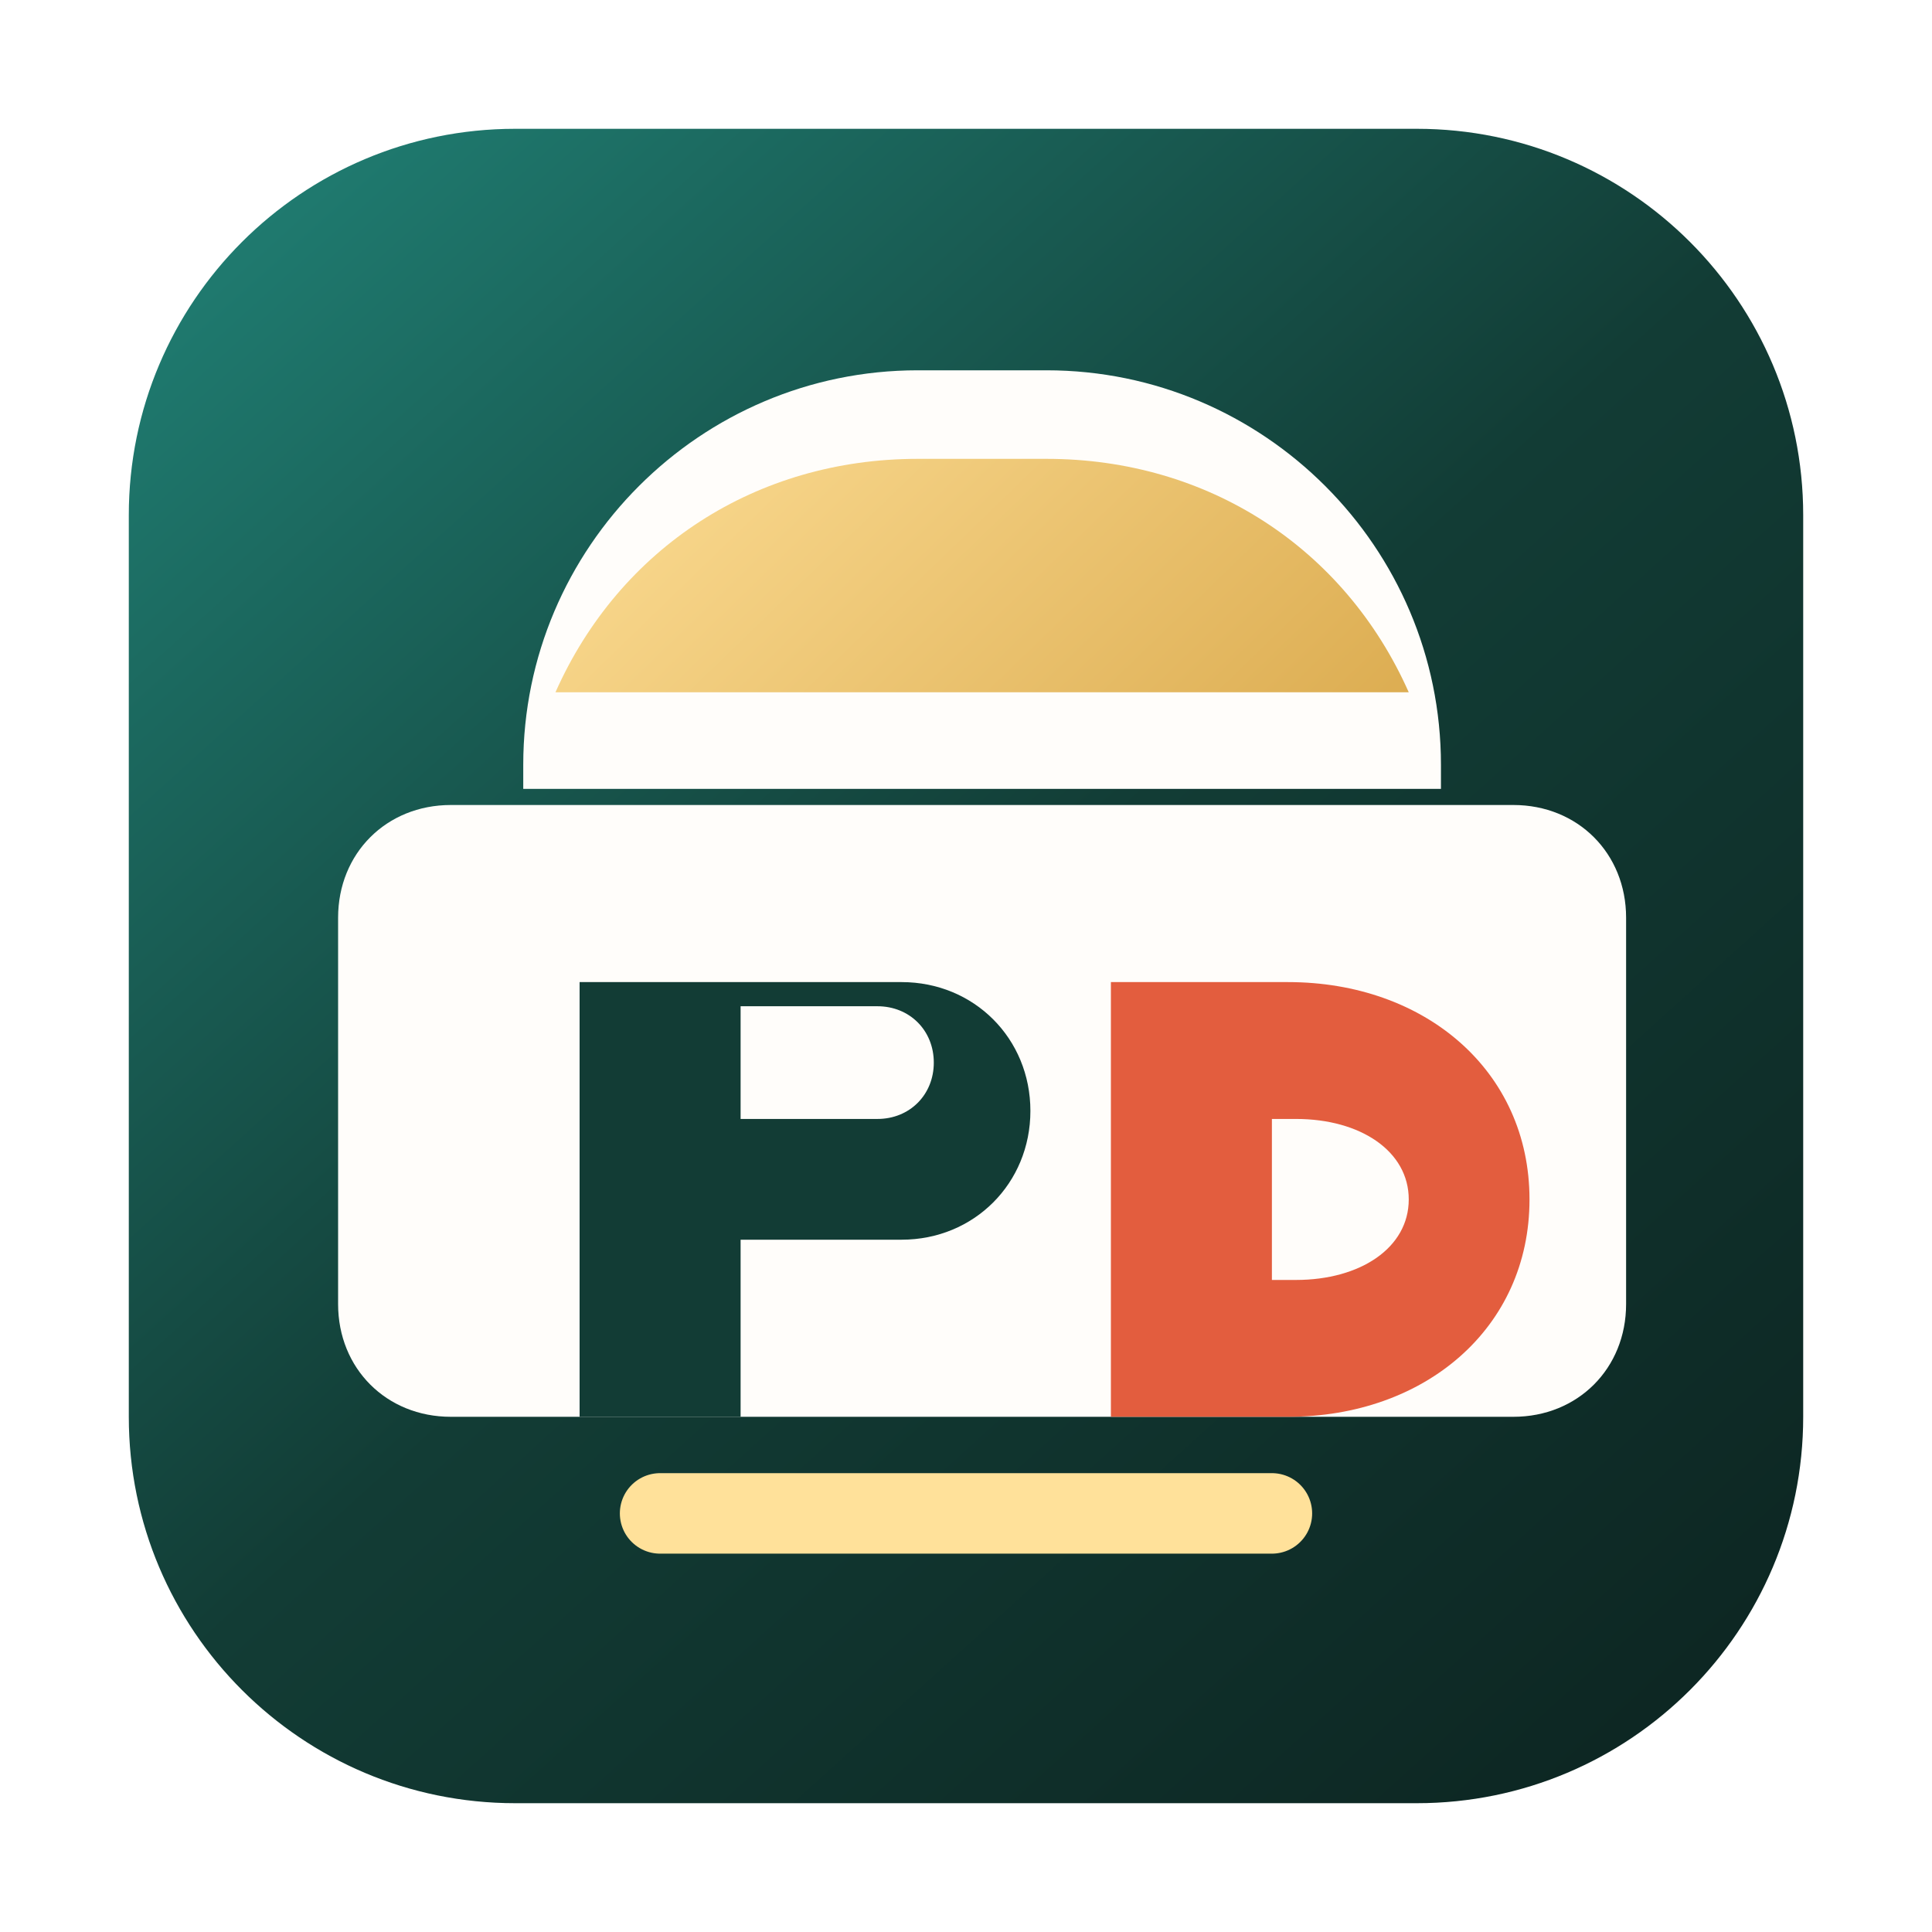
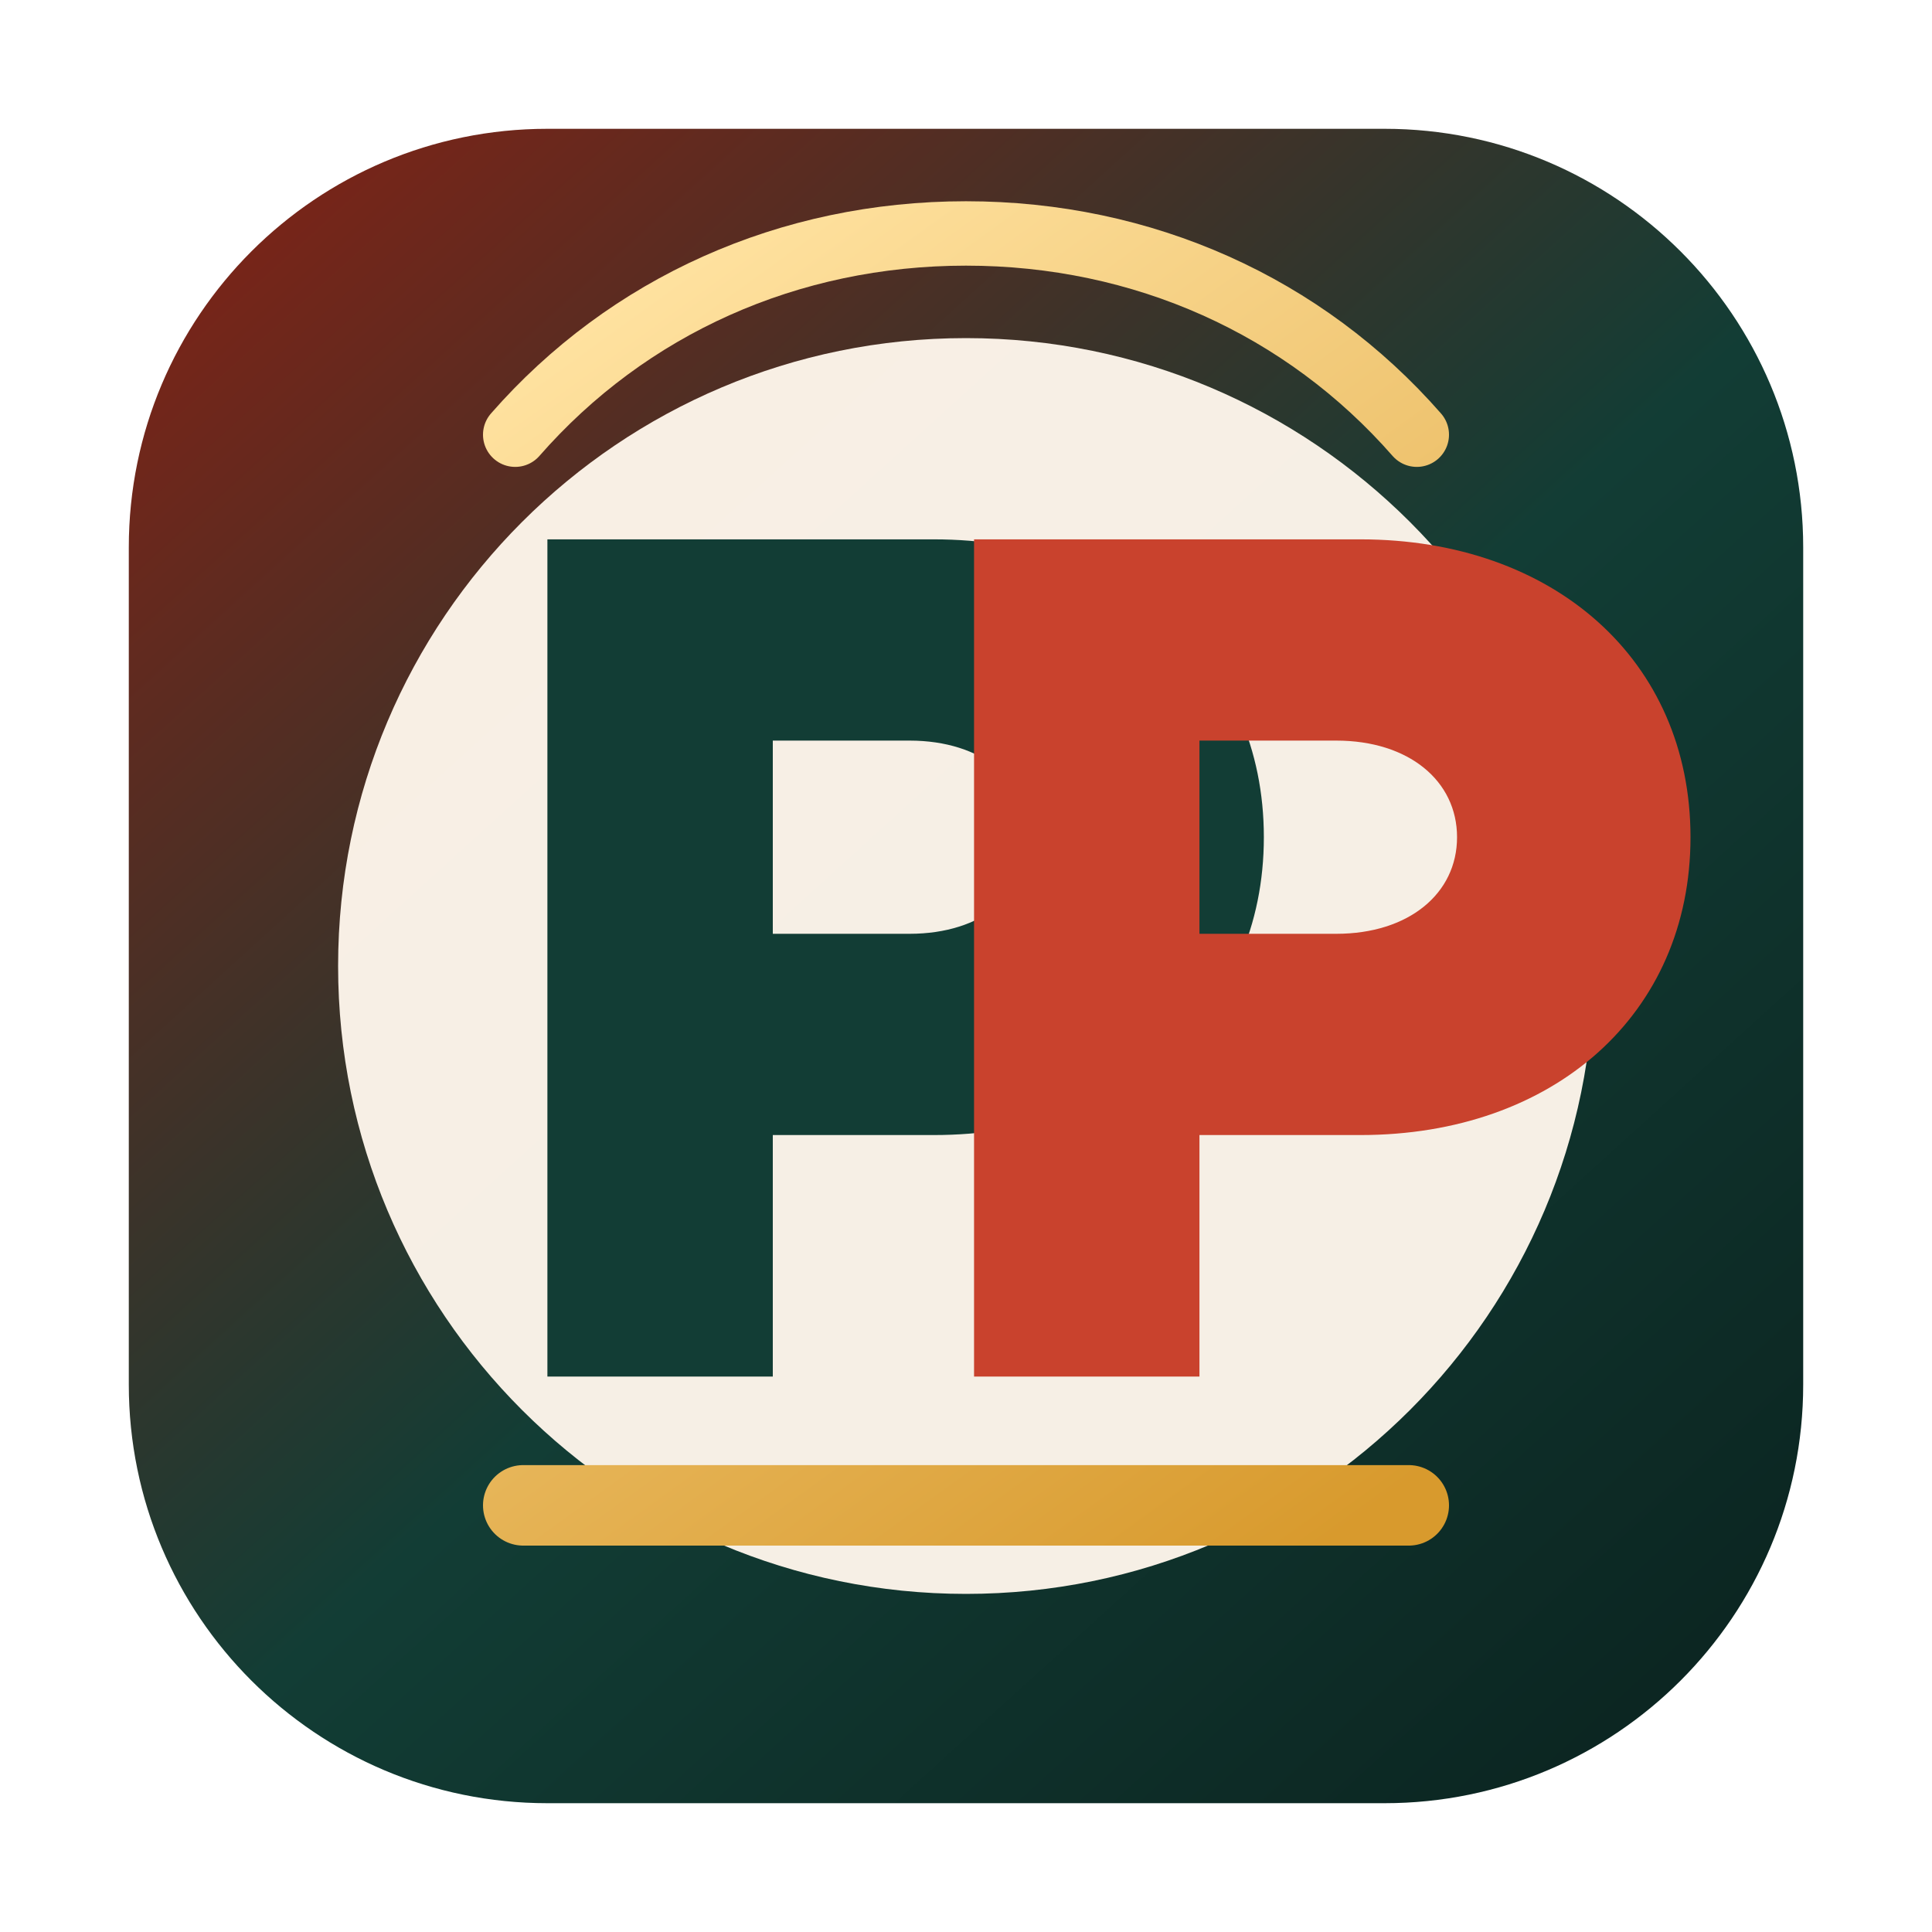
- <svg xmlns="http://www.w3.org/2000/svg" width="240" height="240" viewBox="0 0 240 240" role="img" aria-label="PondyPOS logo">
+ <svg xmlns="http://www.w3.org/2000/svg" width="240" height="240" viewBox="0 0 240 240" role="img" aria-label="PondyPOS PP logo">
  <defs>
-     <linearGradient id="pondy-bg" x1="34" y1="26" x2="204" y2="214" gradientUnits="userSpaceOnUse">
-       <stop offset="0" stop-color="#1f7a6f" />
-       <stop offset="0.5" stop-color="#123c35" />
-       <stop offset="1" stop-color="#0d2723" />
+     <linearGradient id="pp-bg" x1="32" y1="24" x2="210" y2="220" gradientUnits="userSpaceOnUse">
+       <stop offset="0" stop-color="#7a2418" />
+       <stop offset="0.52" stop-color="#123d35" />
+       <stop offset="1" stop-color="#0b2420" />
    </linearGradient>
-     <linearGradient id="pondy-gold" x1="58" y1="56" x2="178" y2="180" gradientUnits="userSpaceOnUse">
-       <stop offset="0" stop-color="#ffe19a" />
-       <stop offset="1" stop-color="#c58a21" />
+     <linearGradient id="pp-gold" x1="66" y1="44" x2="170" y2="188" gradientUnits="userSpaceOnUse">
+       <stop offset="0" stop-color="#ffe2a0" />
+       <stop offset="1" stop-color="#d89a2d" />
    </linearGradient>
  </defs>
-   <rect x="16" y="16" width="208" height="208" rx="48" fill="url(#pondy-bg)" />
-   <path d="M65 95c0-27 22-49 49-49h16c27 0 49 22 49 49v3H65v-3Z" fill="#fffdfa" />
-   <path d="M56 100h132c8 0 14 6 14 14v48c0 8-6 14-14 14H56c-8 0-14-6-14-14v-48c0-8 6-14 14-14Z" fill="#fffdfa" />
-   <path d="M72 122h40c9 0 16 7 16 16s-7 16-16 16H92v22H72v-54Zm20 17h17c4 0 7-3 7-7s-3-7-7-7H92v14Z" fill="#123c35" />
-   <path d="M138 122h22c17 0 30 11 30 27s-13 27-30 27h-22v-54Zm20 37h3c8 0 14-4 14-10s-6-10-14-10h-3v20Z" fill="#e35d3e" />
-   <path d="M69 86c8-18 25-29 45-29h16c20 0 37 11 45 29H69Z" fill="url(#pondy-gold)" />
-   <path d="M82 188h76" stroke="#ffe19a" stroke-width="10" stroke-linecap="round" />
+   <rect x="16" y="16" width="208" height="208" rx="52" fill="url(#pp-bg)" />
+   <circle cx="120" cy="120" r="78" fill="#fff7ec" opacity="0.96" />
+   <path d="M68 171V67h48c24 0 41 15 41 37s-17 37-41 37H96v30H68Zm28-55h17c9 0 15-5 15-12s-6-12-15-12H96v24Z" fill="#123d35" />
+   <path d="M121 171V67h48c24 0 41 15 41 37s-17 37-41 37h-20v30h-28Zm28-55h17c9 0 15-5 15-12s-6-12-15-12h-17v24Z" fill="#c9422d" />
+   <path d="M65 187h110" stroke="url(#pp-gold)" stroke-width="10" stroke-linecap="round" />
+   <path d="M64 54c14-16 34-25 56-25s42 9 56 25" stroke="url(#pp-gold)" stroke-width="8" stroke-linecap="round" fill="none" />
</svg>
